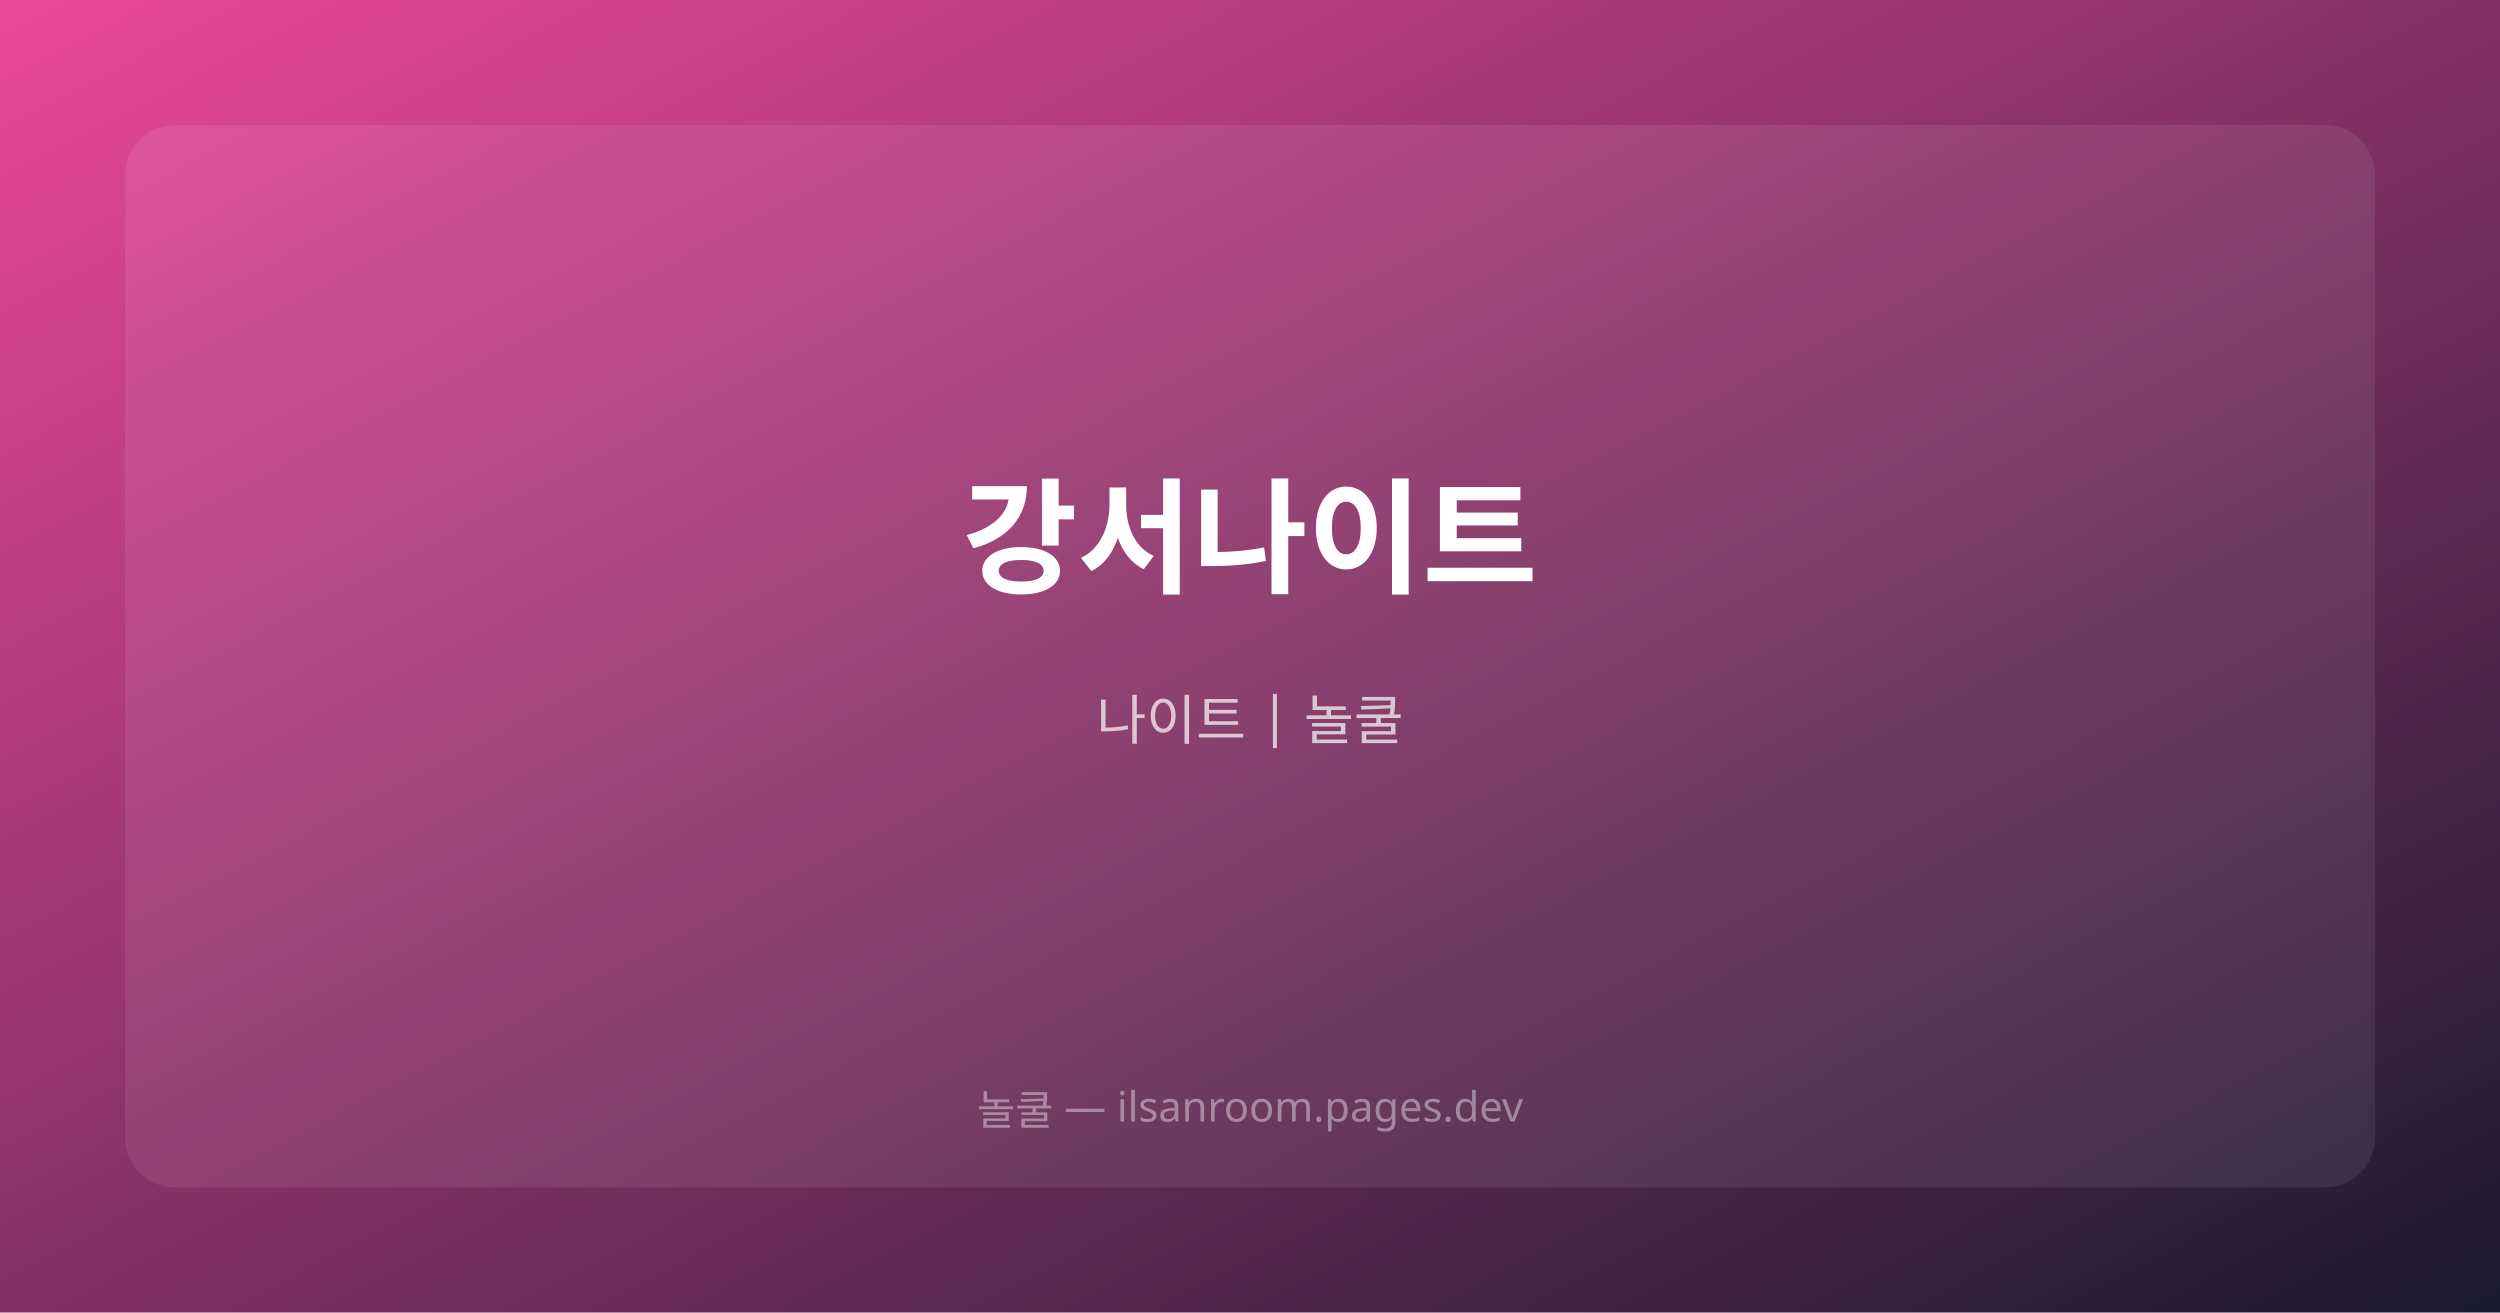
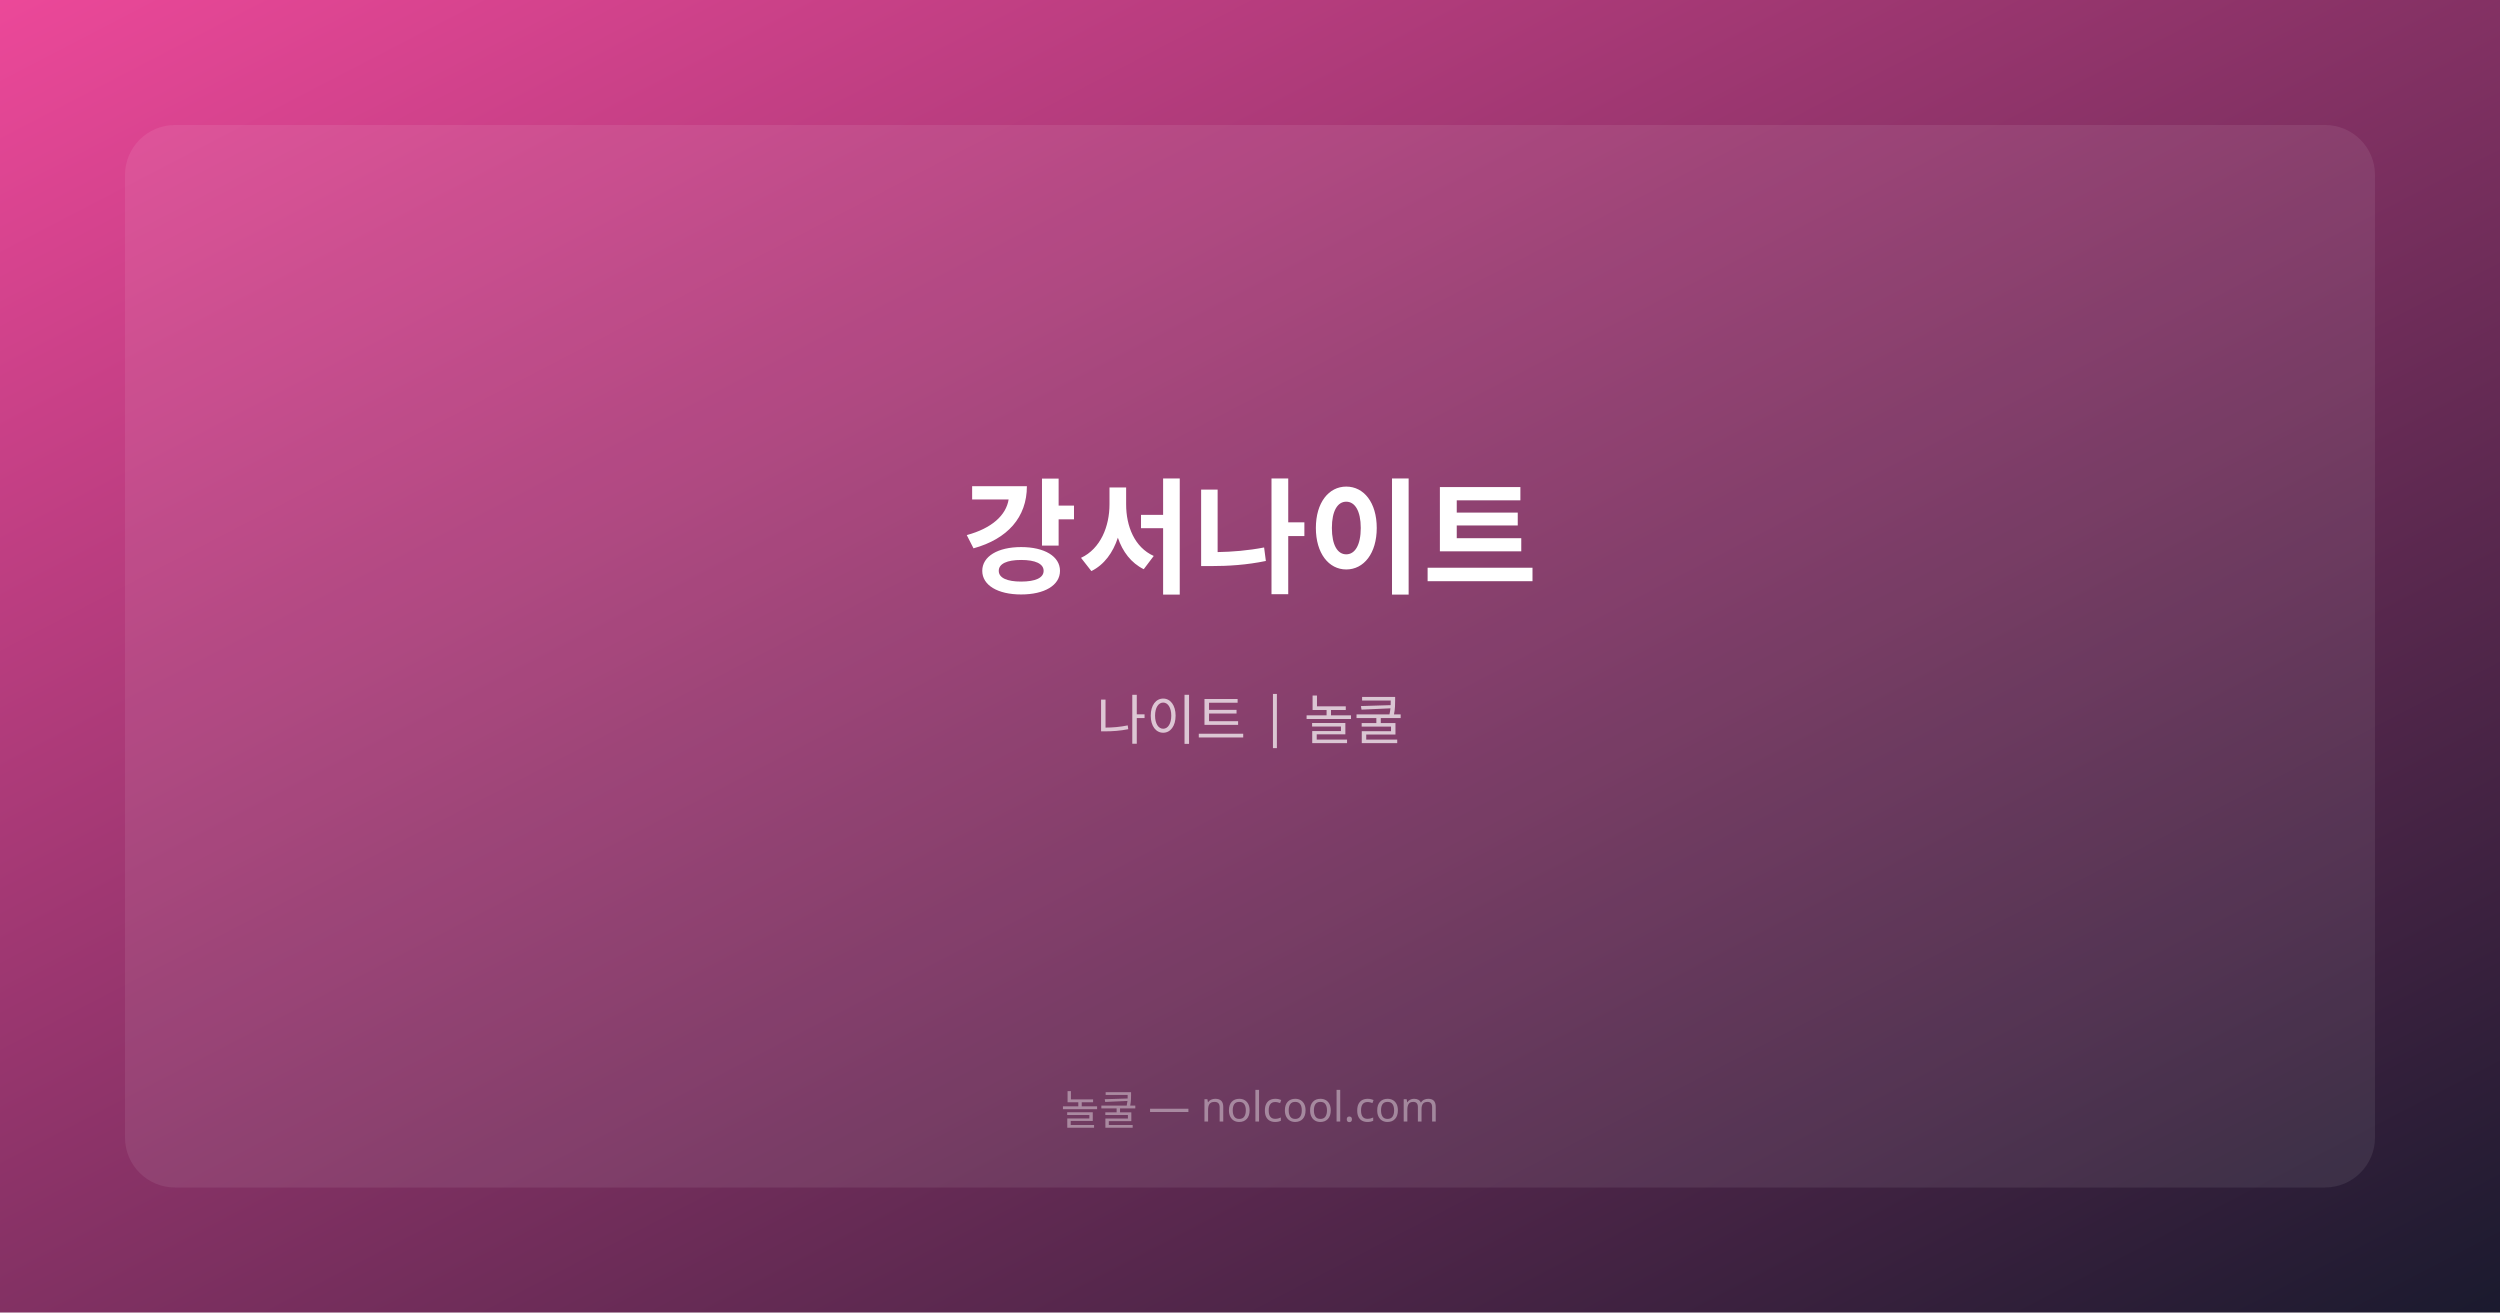
<svg xmlns="http://www.w3.org/2000/svg" width="1200" height="630" viewBox="0 0 1200 630">
  <defs>
    <linearGradient id="bg" x1="0%" y1="0%" x2="100%" y2="100%">
      <stop offset="0%" style="stop-color:#EC4899;stop-opacity:1" />
      <stop offset="100%" style="stop-color:#1a1a2e;stop-opacity:1" />
    </linearGradient>
  </defs>
  <rect width="1200" height="630" fill="url(#bg)" />
  <rect x="60" y="60" width="1080" height="510" rx="24" fill="rgba(255,255,255,0.08)" />
  <text x="600" y="280" text-anchor="middle" font-family="sans-serif" font-size="60" font-weight="bold" fill="white">강서나이트</text>
  <text x="600" y="355" text-anchor="middle" font-family="sans-serif" font-size="26" fill="rgba(255,255,255,0.7)">나이트 | 놀쿨</text>
-   <text x="600" y="540" text-anchor="middle" font-family="sans-serif" font-size="20" fill="rgba(255,255,255,0.4)">놀쿨 — ilsanroom.pages.dev</text>
+   <text x="600" y="540" text-anchor="middle" font-family="sans-serif" font-size="20" fill="rgba(255,255,255,0.4)">놀쿨 — nolcool.com</text>
</svg>
